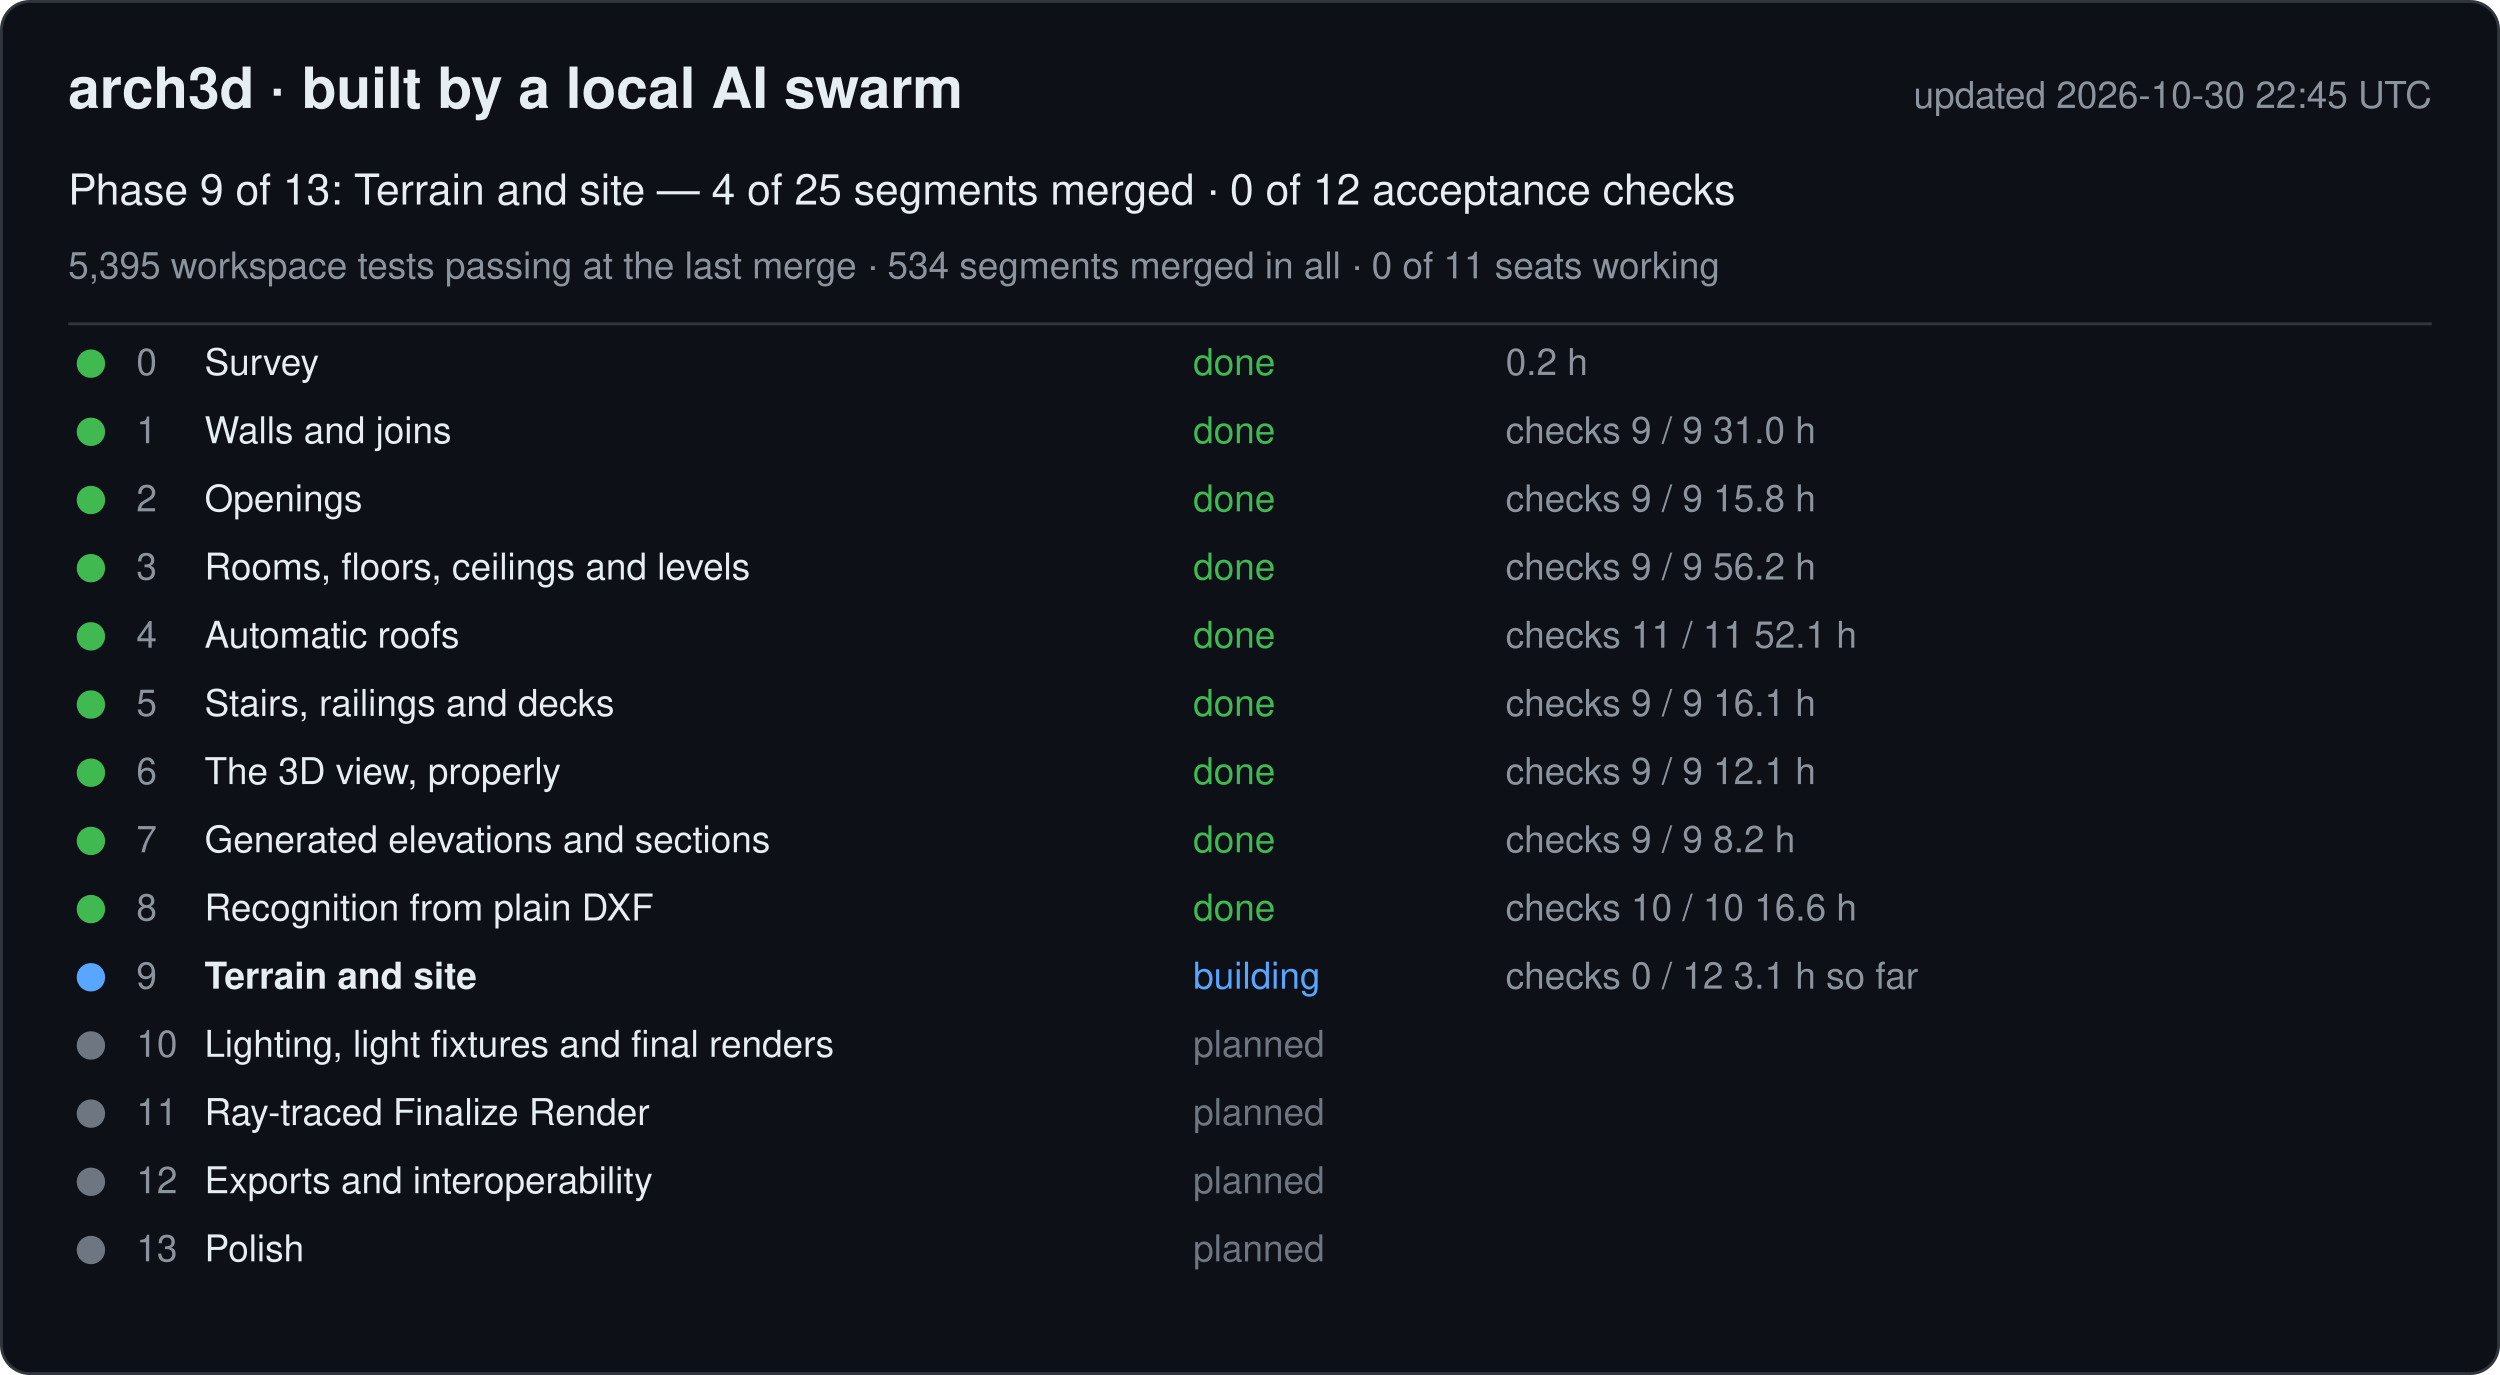
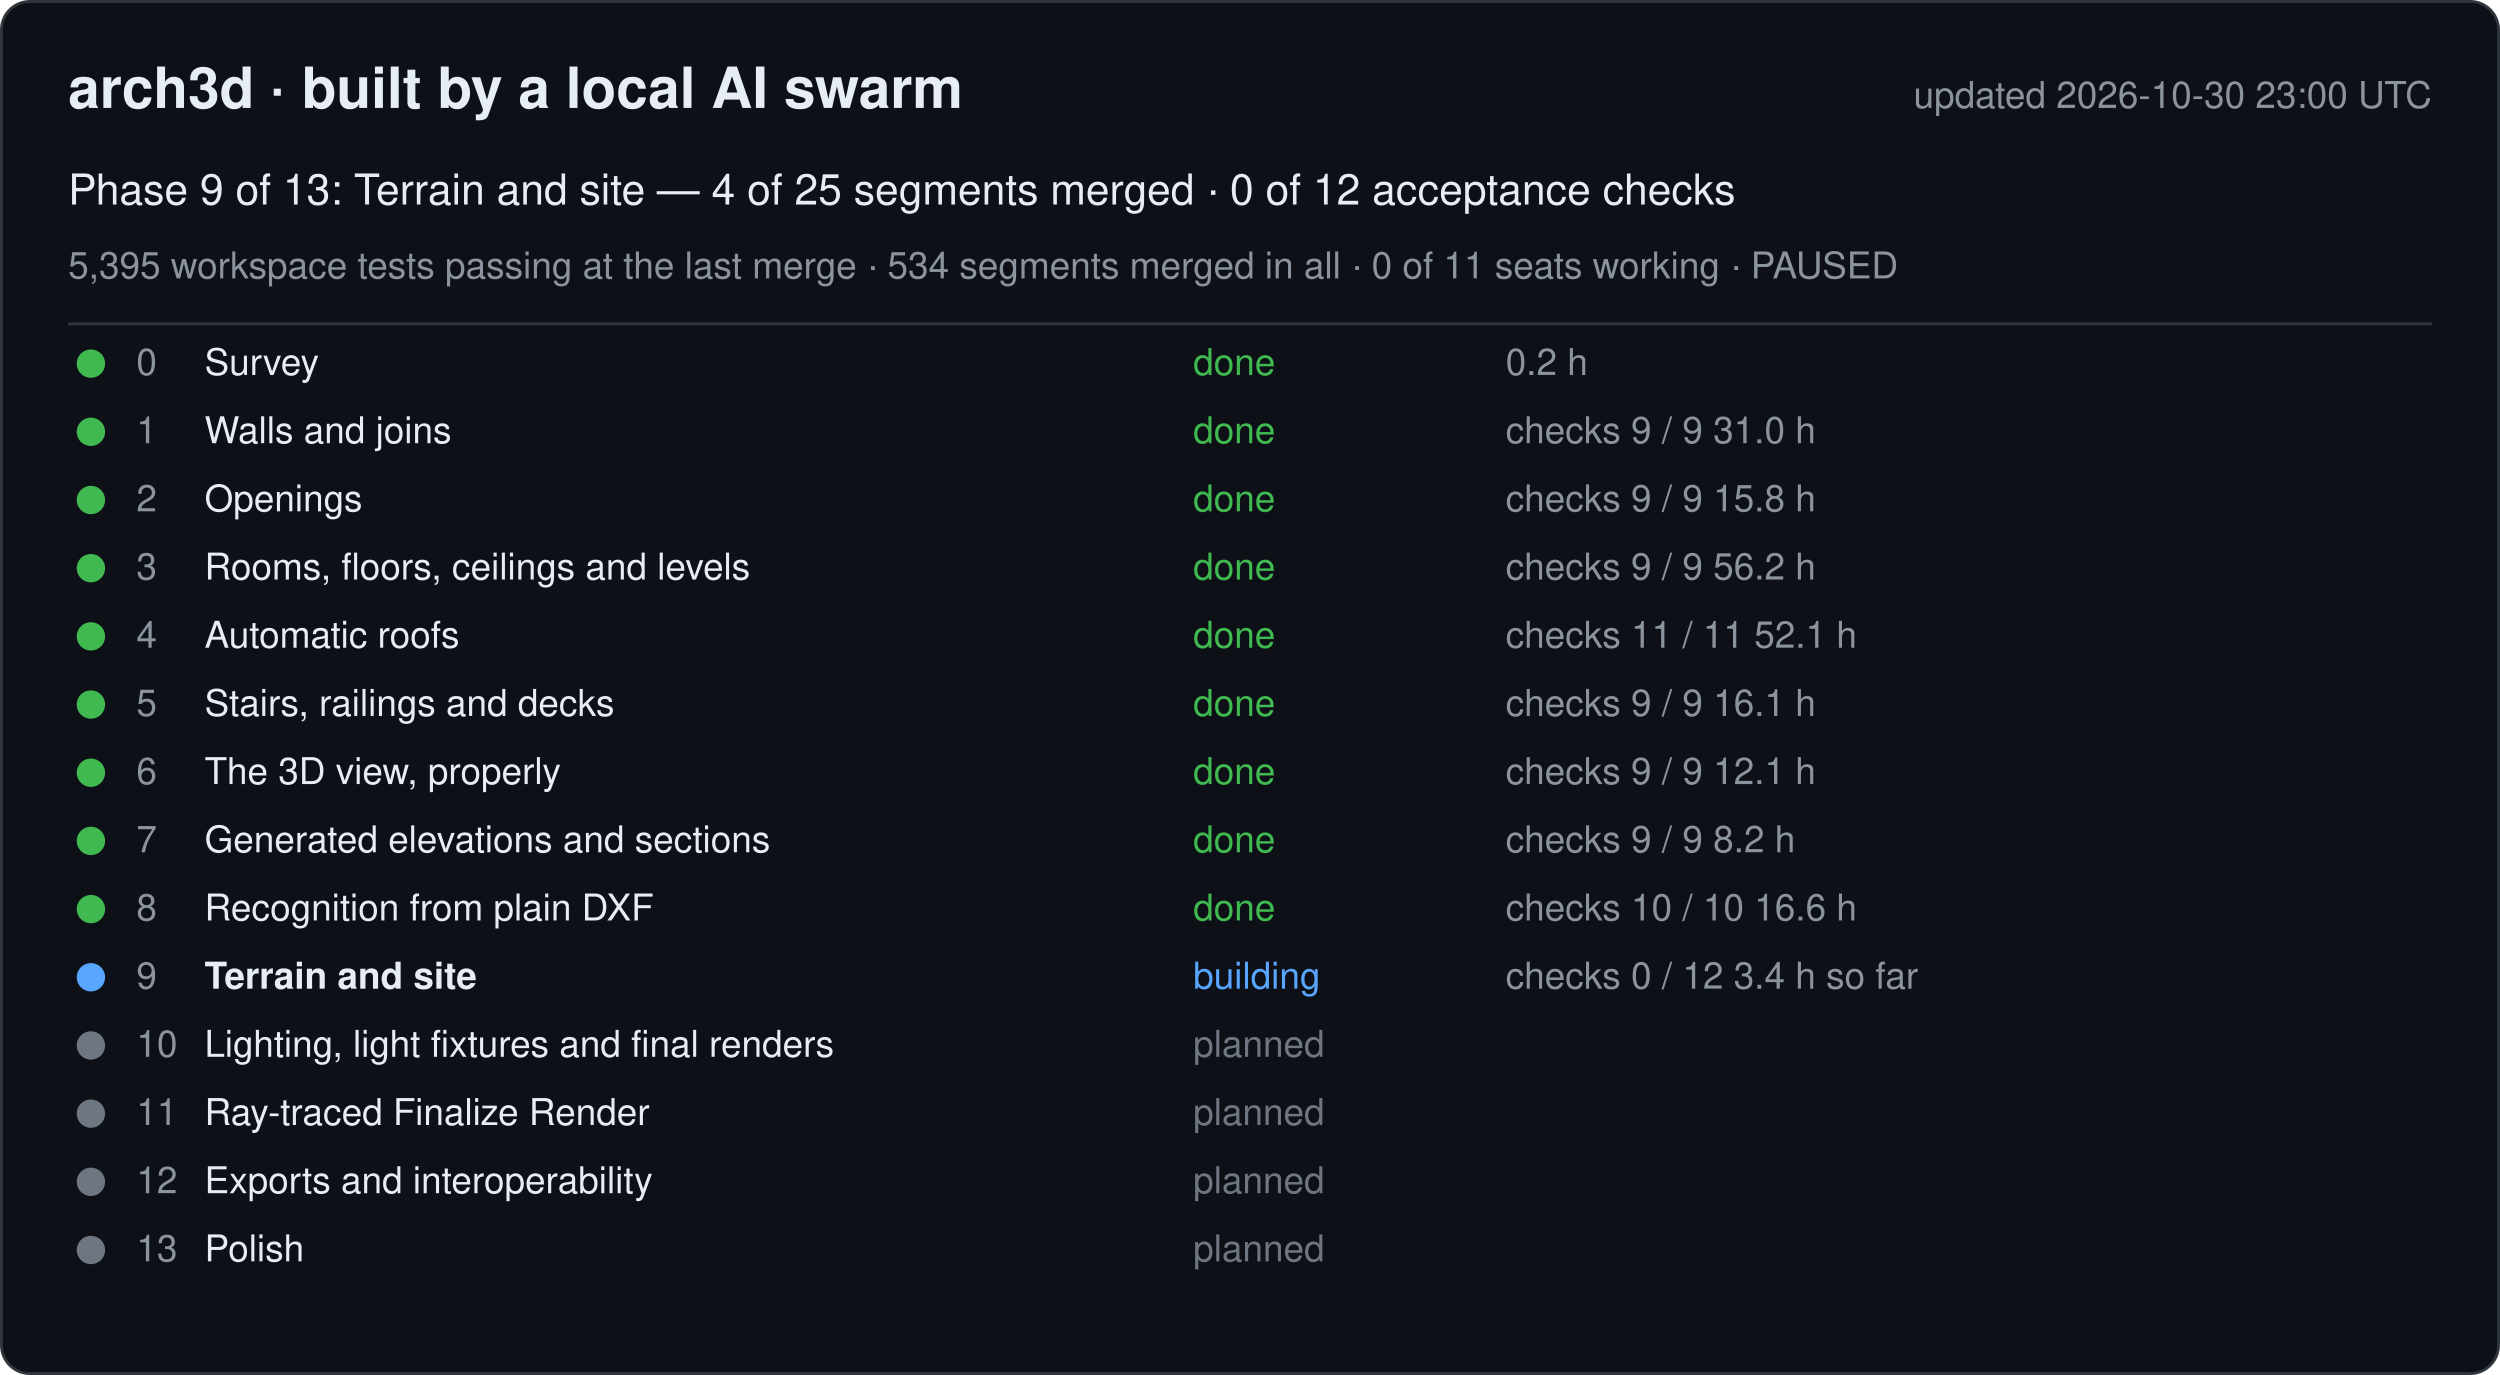
<svg xmlns="http://www.w3.org/2000/svg" width="880" height="484" viewBox="0 0 880 484" font-family="-apple-system, Segoe UI, Helvetica, Arial, sans-serif">
  <rect x="0.5" y="0.5" width="879" height="483" rx="10" fill="#0d1117" stroke="#30363d" />
  <text x="24" y="38" font-size="20" font-weight="600" fill="#e6edf3">arch3d · built by a local AI swarm</text>
-   <text x="856" y="38" font-size="13" fill="#8b949e" text-anchor="end">updated 2026-10-30 22:45 UTC</text>
+   <text x="856" y="38" font-size="13" fill="#8b949e" text-anchor="end">updated 2026-10-30 23:00 UTC</text>
  <text x="24" y="72" font-size="15" fill="#e6edf3">Phase 9 of 13: Terrain and site — 4 of 25 segments merged · 0 of 12 acceptance checks</text>
-   <text x="24" y="98" font-size="13" fill="#8b949e">5,395 workspace tests passing at the last merge · 534 segments merged in all · 0 of 11 seats working</text>
+   <text x="24" y="98" font-size="13" fill="#8b949e">5,395 workspace tests passing at the last merge · 534 segments merged in all · 0 of 11 seats working · PAUSED</text>
  <line x1="24" y1="114" x2="856" y2="114" stroke="#30363d" />
  <g data-phase="0">
    <circle cx="32" cy="128" r="5" fill="#3fb950" />
    <text x="48" y="132" font-size="13" fill="#8b949e">0</text>
    <text x="72" y="132" font-size="13" fill="#e6edf3">Survey</text>
    <text x="420" y="132" font-size="13" fill="#3fb950">done</text>
    <text x="530" y="132" font-size="13" fill="#8b949e">0.2 h</text>
  </g>
  <g data-phase="1">
    <circle cx="32" cy="152" r="5" fill="#3fb950" />
    <text x="48" y="156" font-size="13" fill="#8b949e">1</text>
    <text x="72" y="156" font-size="13" fill="#e6edf3">Walls and joins</text>
    <text x="420" y="156" font-size="13" fill="#3fb950">done</text>
    <text x="530" y="156" font-size="13" fill="#8b949e">checks 9 / 9   31.0 h</text>
  </g>
  <g data-phase="2">
    <circle cx="32" cy="176" r="5" fill="#3fb950" />
    <text x="48" y="180" font-size="13" fill="#8b949e">2</text>
    <text x="72" y="180" font-size="13" fill="#e6edf3">Openings</text>
    <text x="420" y="180" font-size="13" fill="#3fb950">done</text>
    <text x="530" y="180" font-size="13" fill="#8b949e">checks 9 / 9   15.8 h</text>
  </g>
  <g data-phase="3">
    <circle cx="32" cy="200" r="5" fill="#3fb950" />
    <text x="48" y="204" font-size="13" fill="#8b949e">3</text>
    <text x="72" y="204" font-size="13" fill="#e6edf3">Rooms, floors, ceilings and levels</text>
    <text x="420" y="204" font-size="13" fill="#3fb950">done</text>
    <text x="530" y="204" font-size="13" fill="#8b949e">checks 9 / 9   56.2 h</text>
  </g>
  <g data-phase="4">
    <circle cx="32" cy="224" r="5" fill="#3fb950" />
    <text x="48" y="228" font-size="13" fill="#8b949e">4</text>
    <text x="72" y="228" font-size="13" fill="#e6edf3">Automatic roofs</text>
    <text x="420" y="228" font-size="13" fill="#3fb950">done</text>
    <text x="530" y="228" font-size="13" fill="#8b949e">checks 11 / 11   52.1 h</text>
  </g>
  <g data-phase="5">
    <circle cx="32" cy="248" r="5" fill="#3fb950" />
    <text x="48" y="252" font-size="13" fill="#8b949e">5</text>
    <text x="72" y="252" font-size="13" fill="#e6edf3">Stairs, railings and decks</text>
    <text x="420" y="252" font-size="13" fill="#3fb950">done</text>
    <text x="530" y="252" font-size="13" fill="#8b949e">checks 9 / 9   16.1 h</text>
  </g>
  <g data-phase="6">
    <circle cx="32" cy="272" r="5" fill="#3fb950" />
    <text x="48" y="276" font-size="13" fill="#8b949e">6</text>
    <text x="72" y="276" font-size="13" fill="#e6edf3">The 3D view, properly</text>
    <text x="420" y="276" font-size="13" fill="#3fb950">done</text>
    <text x="530" y="276" font-size="13" fill="#8b949e">checks 9 / 9   12.1 h</text>
  </g>
  <g data-phase="7">
    <circle cx="32" cy="296" r="5" fill="#3fb950" />
    <text x="48" y="300" font-size="13" fill="#8b949e">7</text>
    <text x="72" y="300" font-size="13" fill="#e6edf3">Generated elevations and sections</text>
    <text x="420" y="300" font-size="13" fill="#3fb950">done</text>
    <text x="530" y="300" font-size="13" fill="#8b949e">checks 9 / 9   8.2 h</text>
  </g>
  <g data-phase="8">
    <circle cx="32" cy="320" r="5" fill="#3fb950" />
    <text x="48" y="324" font-size="13" fill="#8b949e">8</text>
    <text x="72" y="324" font-size="13" fill="#e6edf3">Recognition from plain DXF</text>
    <text x="420" y="324" font-size="13" fill="#3fb950">done</text>
    <text x="530" y="324" font-size="13" fill="#8b949e">checks 10 / 10   16.6 h</text>
  </g>
  <g data-phase="9">
    <circle cx="32" cy="344" r="5" fill="#58a6ff" />
    <text x="48" y="348" font-size="13" fill="#8b949e">9</text>
    <text x="72" y="348" font-size="13" fill="#e6edf3" font-weight="600">Terrain and site</text>
    <text x="420" y="348" font-size="13" fill="#58a6ff">building</text>
-     <text x="530" y="348" font-size="13" fill="#8b949e">checks 0 / 12   3.1 h so far</text>
+     <text x="530" y="348" font-size="13" fill="#8b949e">checks 0 / 12   3.4 h so far</text>
  </g>
  <g data-phase="10">
    <circle cx="32" cy="368" r="5" fill="#6e7681" />
    <text x="48" y="372" font-size="13" fill="#8b949e">10</text>
    <text x="72" y="372" font-size="13" fill="#e6edf3">Lighting, light fixtures and final renders</text>
    <text x="420" y="372" font-size="13" fill="#6e7681">planned</text>
    <text x="530" y="372" font-size="13" fill="#8b949e" />
  </g>
  <g data-phase="11">
    <circle cx="32" cy="392" r="5" fill="#6e7681" />
    <text x="48" y="396" font-size="13" fill="#8b949e">11</text>
    <text x="72" y="396" font-size="13" fill="#e6edf3">Ray-traced Finalize Render</text>
    <text x="420" y="396" font-size="13" fill="#6e7681">planned</text>
    <text x="530" y="396" font-size="13" fill="#8b949e" />
  </g>
  <g data-phase="12">
    <circle cx="32" cy="416" r="5" fill="#6e7681" />
    <text x="48" y="420" font-size="13" fill="#8b949e">12</text>
    <text x="72" y="420" font-size="13" fill="#e6edf3">Exports and interoperability</text>
    <text x="420" y="420" font-size="13" fill="#6e7681">planned</text>
    <text x="530" y="420" font-size="13" fill="#8b949e" />
  </g>
  <g data-phase="13">
    <circle cx="32" cy="440" r="5" fill="#6e7681" />
    <text x="48" y="444" font-size="13" fill="#8b949e">13</text>
    <text x="72" y="444" font-size="13" fill="#e6edf3">Polish</text>
    <text x="420" y="444" font-size="13" fill="#6e7681">planned</text>
    <text x="530" y="444" font-size="13" fill="#8b949e" />
  </g>
</svg>
